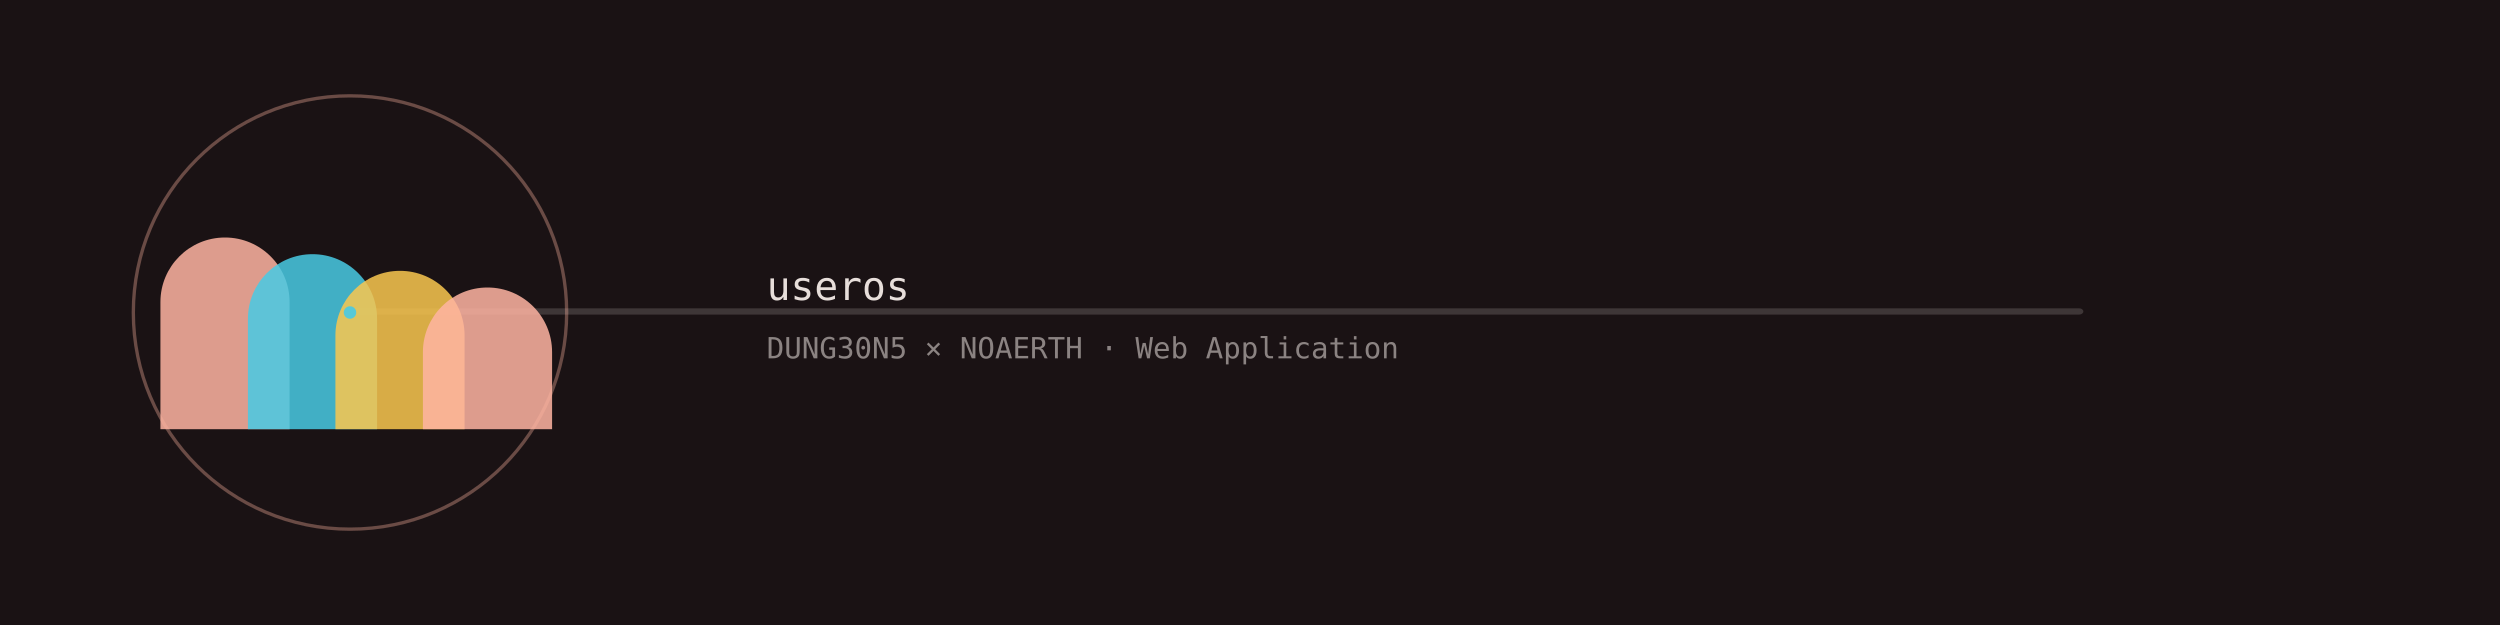
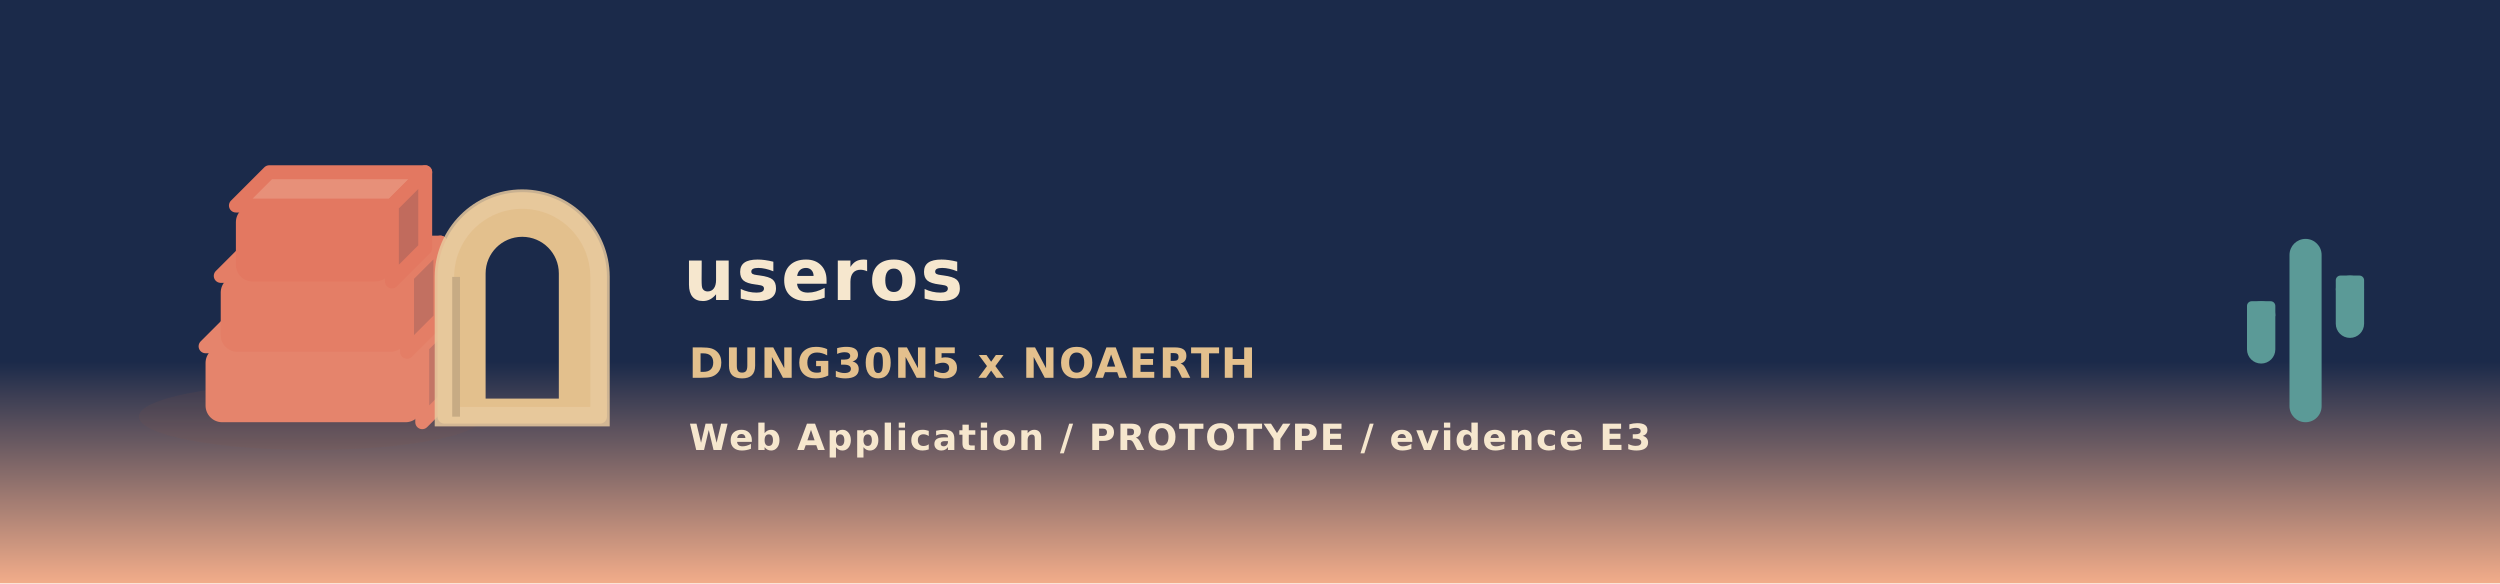
- <svg xmlns="http://www.w3.org/2000/svg" viewBox="0 0 1200 300" width="1200" height="300" role="img" aria-label="useros identity object">
-   <rect width="1200" height="300" fill="#1a1214" />
-   <defs>
-     <linearGradient id="gft" x1="0" y1="0" x2="1" y2="1">
-       <stop offset="0%" stop-color="#ffb4a2" />
-       <stop offset="100%" stop-color="#48cae4" />
-     </linearGradient>
-   </defs>
-   <rect x="168.00" y="148.00" width="832.00" height="3.00" rx="2.00" fill="rgba(253,244,240,0.160)" opacity="1.00" />
-   <path d="M77.00,206.00 L77.00,145.00 A31.00,31.00 0 0 1 139.00,145.00 L139.00,206.00 Z" fill="rgba(255,180,162,0.850)" opacity="1.00" />
-   <path d="M119.00,206.00 L119.00,153.00 A31.00,31.00 0 0 1 181.00,153.00 L181.00,206.00 Z" fill="rgba(72,202,228,0.850)" opacity="1.00" />
-   <path d="M161.00,206.00 L161.00,161.00 A31.00,31.00 0 0 1 223.00,161.00 L223.00,206.00 Z" fill="rgba(249,199,79,0.850)" opacity="1.00" />
-   <path d="M203.00,206.00 L203.00,169.00 A31.00,31.00 0 0 1 265.00,169.00 L265.00,206.00 Z" fill="rgba(255,180,162,0.850)" opacity="1.00" />
+ <svg xmlns="http://www.w3.org/2000/svg" width="900" height="210" viewBox="0 0 900 210" role="img" aria-label="useros - identity object">
+   <linearGradient id="skyf" x1="0" y1="0" x2="0" y2="1">
+     <stop offset="0" stop-color="#1b2a4a" />
+     <stop offset="0.62" stop-color="#1b2a4a" />
+     <stop offset="1" stop-color="#f3ad8a" />
+   </linearGradient>
+   <rect width="900" height="210" fill="url(#skyf)" />
+   <rect x="0" y="352" width="900" height="-142" fill="#e3c08d" />
+   <rect x="0" y="352" width="900" height="3" fill="#e6c596" />
+   <ellipse cx="112" cy="150" rx="62" ry="12" fill="rgba(138,90,68,0.11)" />
  <g>
-     <circle cx="168.00" cy="150.00" r="104.00" fill="none" stroke="rgba(255,180,162,0.350)" stroke-width="1.60" opacity="1.00" />
-     <animate attributeName="opacity" values="0.25;1.0;0.25" dur="16.5s" begin="0s" repeatCount="indefinite" />
+     <path d="M74,124.67 L152,124.67 L164,112.67 L86,112.67 Z" fill="#e99a82" stroke="#e5846c" stroke-width="5" stroke-linejoin="round" />
+     <path d="M152,124.67 L164,112.67 L164,140 L152,152 Z" fill="#c37566" stroke="#e5846c" stroke-width="5" stroke-linejoin="round" />
+     <rect x="74" y="124.67" width="78" height="27.33" rx="6" fill="#e5846c" />
+     <path d="M79.46,99.33 L146.54,99.33 L158.54,87.33 L91.46,87.33 Z" fill="#e8957d" stroke="#e47e66" stroke-width="5" stroke-linejoin="round" />
+     <path d="M146.54,99.33 L158.54,87.33 L158.54,114.67 L146.54,126.67 Z" fill="#c27061" stroke="#e47e66" stroke-width="5" stroke-linejoin="round" />
+     <rect x="79.46" y="99.33" width="67.08" height="27.33" rx="6" fill="#e47e66" />
+     <path d="M84.92,74 L141.08,74 L153.08,62 L96.92,62 Z" fill="#e79079" stroke="#e37861" stroke-width="5" stroke-linejoin="round" />
+     <path d="M141.08,74 L153.08,62 L153.08,89.33 L141.08,101.33 Z" fill="#c16b5d" stroke="#e37861" stroke-width="5" stroke-linejoin="round" />
+     <rect x="84.92" y="74" width="56.16" height="27.33" rx="6" fill="#e37861" />
+     <animate attributeName="opacity" values="0.72;1;0.72" dur="6s" begin="0s" repeatCount="indefinite" />
  </g>
-   <circle cx="168" cy="150" r="3" fill="rgba(72,202,228,0.900)">
-     <animate attributeName="opacity" values="0.35;0.95;0.35" dur="16.5s" begin="0s" repeatCount="indefinite" />
-   </circle>
-   <text x="368" y="144" font-family="ui-monospace,Menlo,monospace" font-size="19" fill="rgba(253,244,240,0.900)">useros</text>
-   <text x="368" y="172" font-family="ui-monospace,Menlo,monospace" font-size="14" fill="rgba(253,244,240,0.500)">DUNG30N5 × NOAERTH · Web Application</text>
+   <path d="M160,150 L160,99.68 A28,28 0 0 1 216,99.68 L216,150 Z M172.32,146 L172.32,98.43 A15.68,15.68 0 0 1 203.68,98.43 L203.68,146 Z" fill="#e3c08d" fill-rule="evenodd" stroke="#e3c08d" stroke-width="5" stroke-linejoin="round" />
+   <path d="M160,150 L160,99.68 A28,28 0 0 1 216,99.68 L216,150 Z" fill="none" stroke="#e8c99d" stroke-width="7" stroke-linecap="round" opacity="0.85" />
+   <rect x="162.8" y="99.68" width="2.8" height="50.32" fill="#c7ab84" />
+   <text x="246" y="108" font-family="Verdana,DejaVu Sans,sans-serif" font-size="26" font-weight="700" letter-spacing="0.6" fill="#f6e7ce" text-anchor="start">useros</text>
+   <text x="248" y="136" font-family="Verdana,DejaVu Sans,sans-serif" font-size="15" font-weight="700" letter-spacing="0.6" fill="#e3c08d" text-anchor="start">DUNG30N5 x NOAERTH</text>
+   <text x="248" y="162" font-family="Verdana,DejaVu Sans,sans-serif" font-size="13" font-weight="700" letter-spacing="0.6" fill="#f6e7ce" text-anchor="start">Web Application  /  PROTOTYPE  /  evidence E3</text>
+   <rect x="824.22" y="86" width="11.56" height="66" rx="5.78" fill="#5b9a97" />
+   <rect x="808.92" y="108.44" width="10.2" height="22.44" rx="5.1" fill="#5b9a97" />
+   <rect x="808.92" y="108.44" width="10.2" height="6.6" rx="1.7" fill="#5b9a97" />
+   <rect x="840.88" y="99.2" width="10.2" height="22.44" rx="5.1" fill="#5b9a97" />
+   <rect x="840.88" y="99.2" width="10.2" height="6.6" rx="1.7" fill="#5b9a97" />
</svg>
